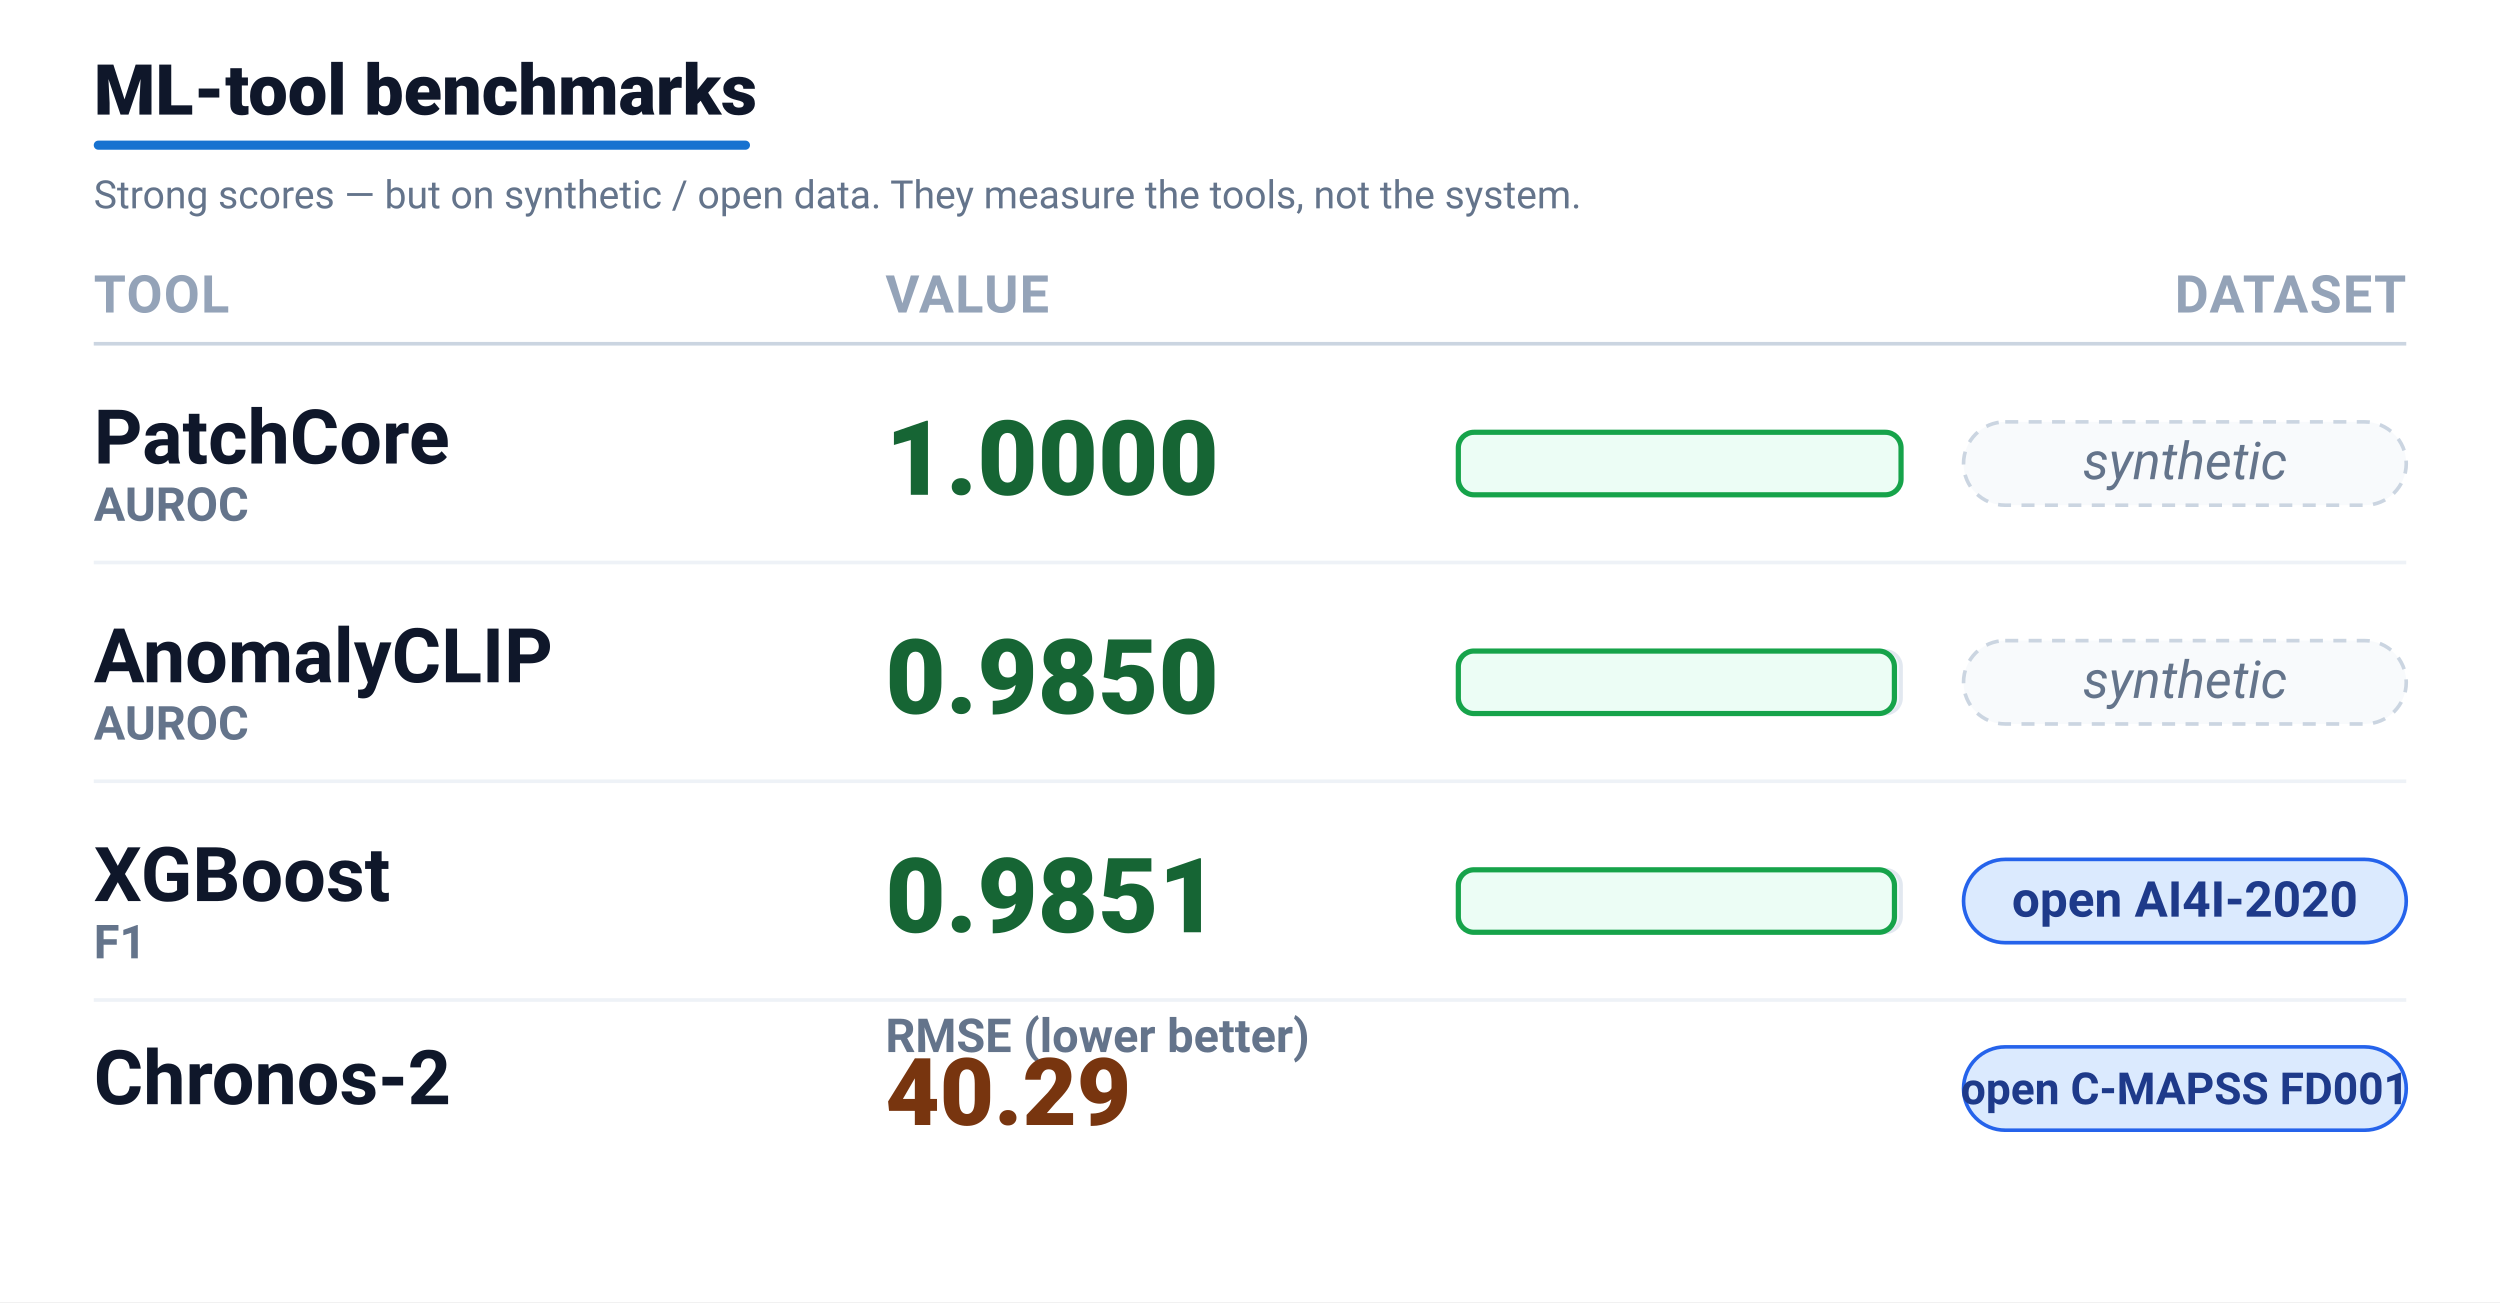
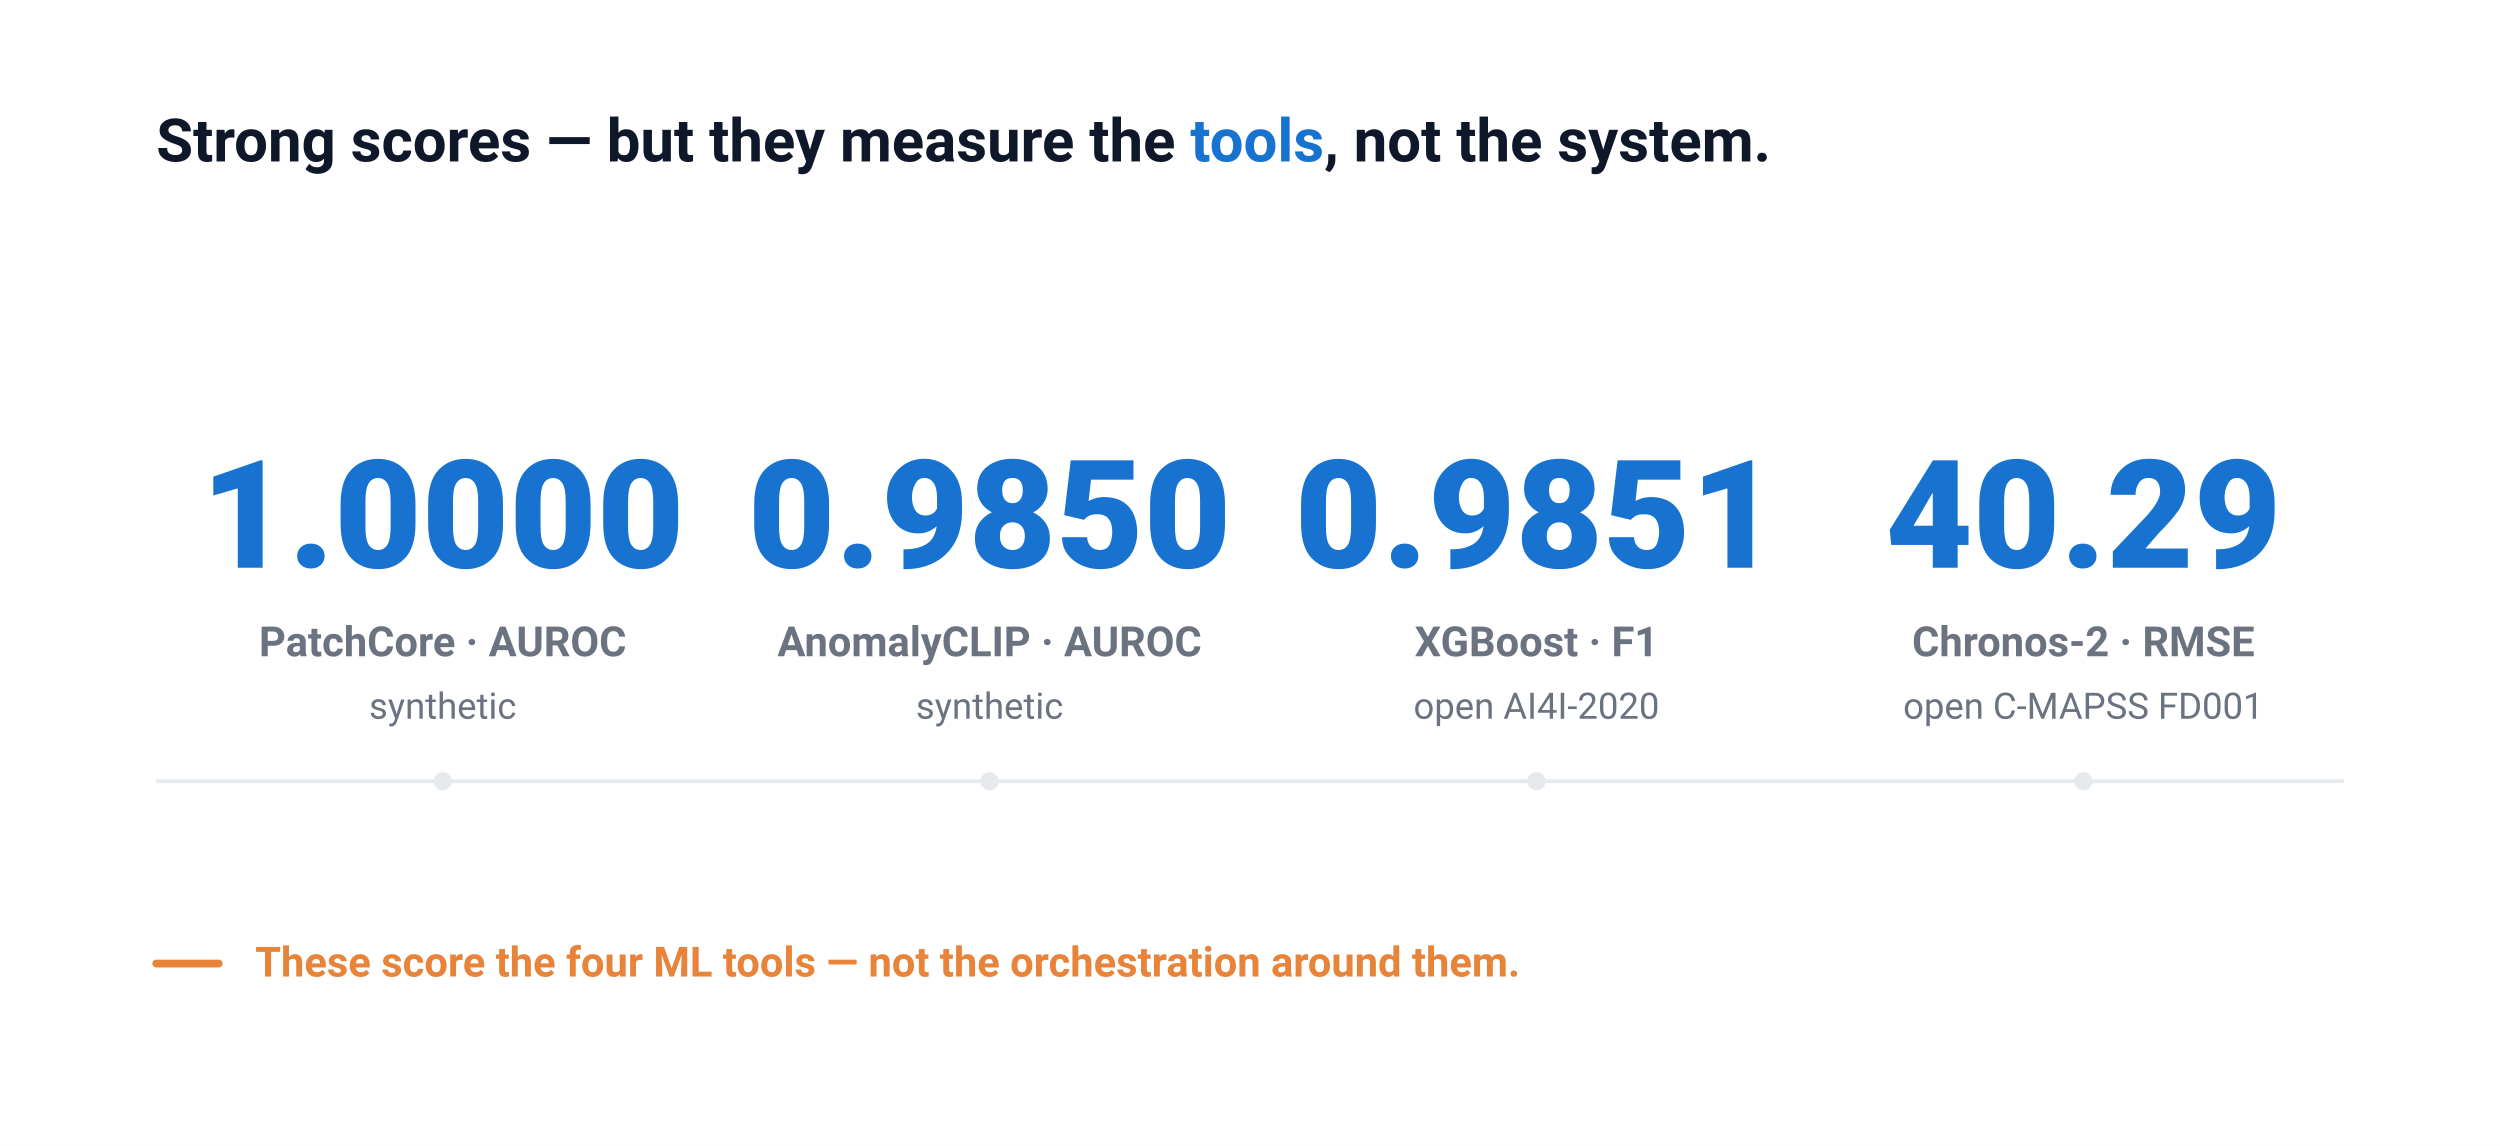
- <svg xmlns="http://www.w3.org/2000/svg" viewBox="0 0 960 500" font-family="ui-sans-serif, system-ui, -apple-system, 'Segoe UI', Roboto, sans-serif">
-   <rect x="0" y="0" width="960" height="500" fill="#ffffff" />
-   <text x="36" y="44" font-size="27" font-weight="800" fill="#0f172a">ML-tool benchmarks</text>
-   <rect x="36" y="54" width="252" height="3.5" rx="1.75" fill="#1772d0" />
-   <text x="36" y="80" font-size="15" fill="#64748b">Strong scores — but on synthetic / open data. They measure the tools, not the system.</text>
-   <text x="36" y="120" font-size="20" font-weight="700" fill="#94a3b8" letter-spacing="0.5">TOOL</text>
-   <text x="340" y="120" font-size="20" font-weight="700" fill="#94a3b8" letter-spacing="0.5">VALUE</text>
-   <text x="924" y="120" font-size="20" font-weight="700" fill="#94a3b8" letter-spacing="0.5" text-anchor="end">DATASET</text>
-   <line x1="36" y1="132" x2="924" y2="132" stroke="#cbd5e1" stroke-width="1.4" />
-   <g>
-     <text x="36" y="178" font-size="29" font-weight="700" fill="#0f172a">PatchCore</text>
-     <text x="36" y="200" font-size="18" font-weight="600" fill="#64748b">AUROC</text>
-     <text x="340" y="190" font-size="40" font-weight="800" fill="#166534">1.0000</text>
-     <rect x="560" y="166" width="170" height="24" rx="6" fill="#ecfdf5" stroke="#16a34a" stroke-width="2" />
-     <rect x="754" y="162" width="170" height="32" rx="16" fill="#f8fafc" stroke="#cbd5e1" stroke-width="1.4" stroke-dasharray="5 4" />
-     <text x="839" y="184" font-size="20" font-style="italic" fill="#64748b" text-anchor="middle">synthetic</text>
+ <svg xmlns="http://www.w3.org/2000/svg" viewBox="0 0 960 440" font-family="ui-sans-serif, system-ui, -apple-system, 'Segoe UI', Roboto, sans-serif">
+   <rect width="960" height="440" fill="#ffffff" />
+   <text x="60" y="62" font-size="23" font-weight="700" fill="#0f172a">Strong scores — but they measure the <tspan fill="#1772d0">tools</tspan>, not the system.</text>
+   <line x1="60" y1="300" x2="900" y2="300" stroke="#e6e9ee" stroke-width="1.5" />
+   <text x="170" y="218" text-anchor="middle" font-size="58" font-weight="800" fill="#1772d0">1.0000</text>
+   <text x="170" y="252" text-anchor="middle" font-size="16" font-weight="700" fill="#6b7280">PatchCore · AUROC</text>
+   <text x="170" y="276" text-anchor="middle" font-size="14" fill="#6b7280">synthetic</text>
+   <text x="380" y="218" text-anchor="middle" font-size="58" font-weight="800" fill="#1772d0">0.9850</text>
+   <text x="380" y="252" text-anchor="middle" font-size="16" font-weight="700" fill="#6b7280">AnomalyCLIP · AUROC</text>
+   <text x="380" y="276" text-anchor="middle" font-size="14" fill="#6b7280">synthetic</text>
+   <text x="590" y="218" text-anchor="middle" font-size="58" font-weight="800" fill="#1772d0">0.9851</text>
+   <text x="590" y="252" text-anchor="middle" font-size="16" font-weight="700" fill="#6b7280">XGBoost · F1</text>
+   <text x="590" y="276" text-anchor="middle" font-size="14" fill="#6b7280">open AI4I-2020</text>
+   <text x="800" y="218" text-anchor="middle" font-size="58" font-weight="800" fill="#1772d0">40.29</text>
+   <text x="800" y="252" text-anchor="middle" font-size="16" font-weight="700" fill="#6b7280">Chronos-2 · RMSE</text>
+   <text x="800" y="276" text-anchor="middle" font-size="14" fill="#6b7280">open C-MAPSS FD001</text>
+   <g fill="#e6e9ee">
+     <circle cx="170" cy="300" r="3.5" />
+     <circle cx="380" cy="300" r="3.5" />
+     <circle cx="590" cy="300" r="3.5" />
+     <circle cx="800" cy="300" r="3.5" />
  </g>
-   <line x1="36" y1="216" x2="924" y2="216" stroke="#eef2f7" stroke-width="1.4" />
-   <g>
-     <text x="36" y="262" font-size="29" font-weight="700" fill="#0f172a">AnomalyCLIP</text>
-     <text x="36" y="284" font-size="18" font-weight="600" fill="#64748b">AUROC</text>
-     <text x="340" y="274" font-size="40" font-weight="800" fill="#166534">0.9850</text>
-     <rect x="560" y="250" width="170" height="24" rx="6" fill="#f1f5f9" stroke="#e2e8f0" stroke-width="1.4" />
-     <rect x="560" y="250" width="167.45" height="24" rx="6" fill="#ecfdf5" stroke="#16a34a" stroke-width="2" />
-     <rect x="754" y="246" width="170" height="32" rx="16" fill="#f8fafc" stroke="#cbd5e1" stroke-width="1.4" stroke-dasharray="5 4" />
-     <text x="839" y="268" font-size="20" font-style="italic" fill="#64748b" text-anchor="middle">synthetic</text>
-   </g>
-   <line x1="36" y1="300" x2="924" y2="300" stroke="#eef2f7" stroke-width="1.4" />
-   <g>
-     <text x="36" y="346" font-size="29" font-weight="700" fill="#0f172a">XGBoost</text>
-     <text x="36" y="368" font-size="18" font-weight="600" fill="#64748b">F1</text>
-     <text x="340" y="358" font-size="40" font-weight="800" fill="#166534">0.9851</text>
-     <rect x="560" y="334" width="170" height="24" rx="6" fill="#f1f5f9" stroke="#e2e8f0" stroke-width="1.4" />
-     <rect x="560" y="334" width="167.47" height="24" rx="6" fill="#ecfdf5" stroke="#16a34a" stroke-width="2" />
-     <rect x="754" y="330" width="170" height="32" rx="16" fill="#dbeafe" stroke="#2563eb" stroke-width="1.4" />
-     <text x="839" y="352" font-size="19" font-weight="600" fill="#1e3a8a" text-anchor="middle">open AI4I-2020</text>
-   </g>
-   <line x1="36" y1="384" x2="924" y2="384" stroke="#eef2f7" stroke-width="1.4" />
-   <g>
-     <text x="36" y="424" font-size="29" font-weight="700" fill="#0f172a">Chronos-2</text>
-     <text x="340" y="404" font-size="18" font-weight="600" fill="#64748b">RMSE (lower better)</text>
-     <text x="340" y="432" font-size="36" font-weight="800" fill="#78350f">40.29</text>
-     <rect x="754" y="402" width="170" height="32" rx="16" fill="#dbeafe" stroke="#2563eb" stroke-width="1.4" />
-     <text x="839" y="424" font-size="17" font-weight="600" fill="#1e3a8a" text-anchor="middle">open C-MAPSS FD001</text>
-   </g>
+   <line x1="60" y1="370" x2="84" y2="370" stroke="#e8833a" stroke-width="3" stroke-linecap="round" />
+   <text x="98" y="375" font-size="16" font-weight="600" fill="#e8833a">These score the four ML tools — not the orchestration around them.</text>
</svg>
